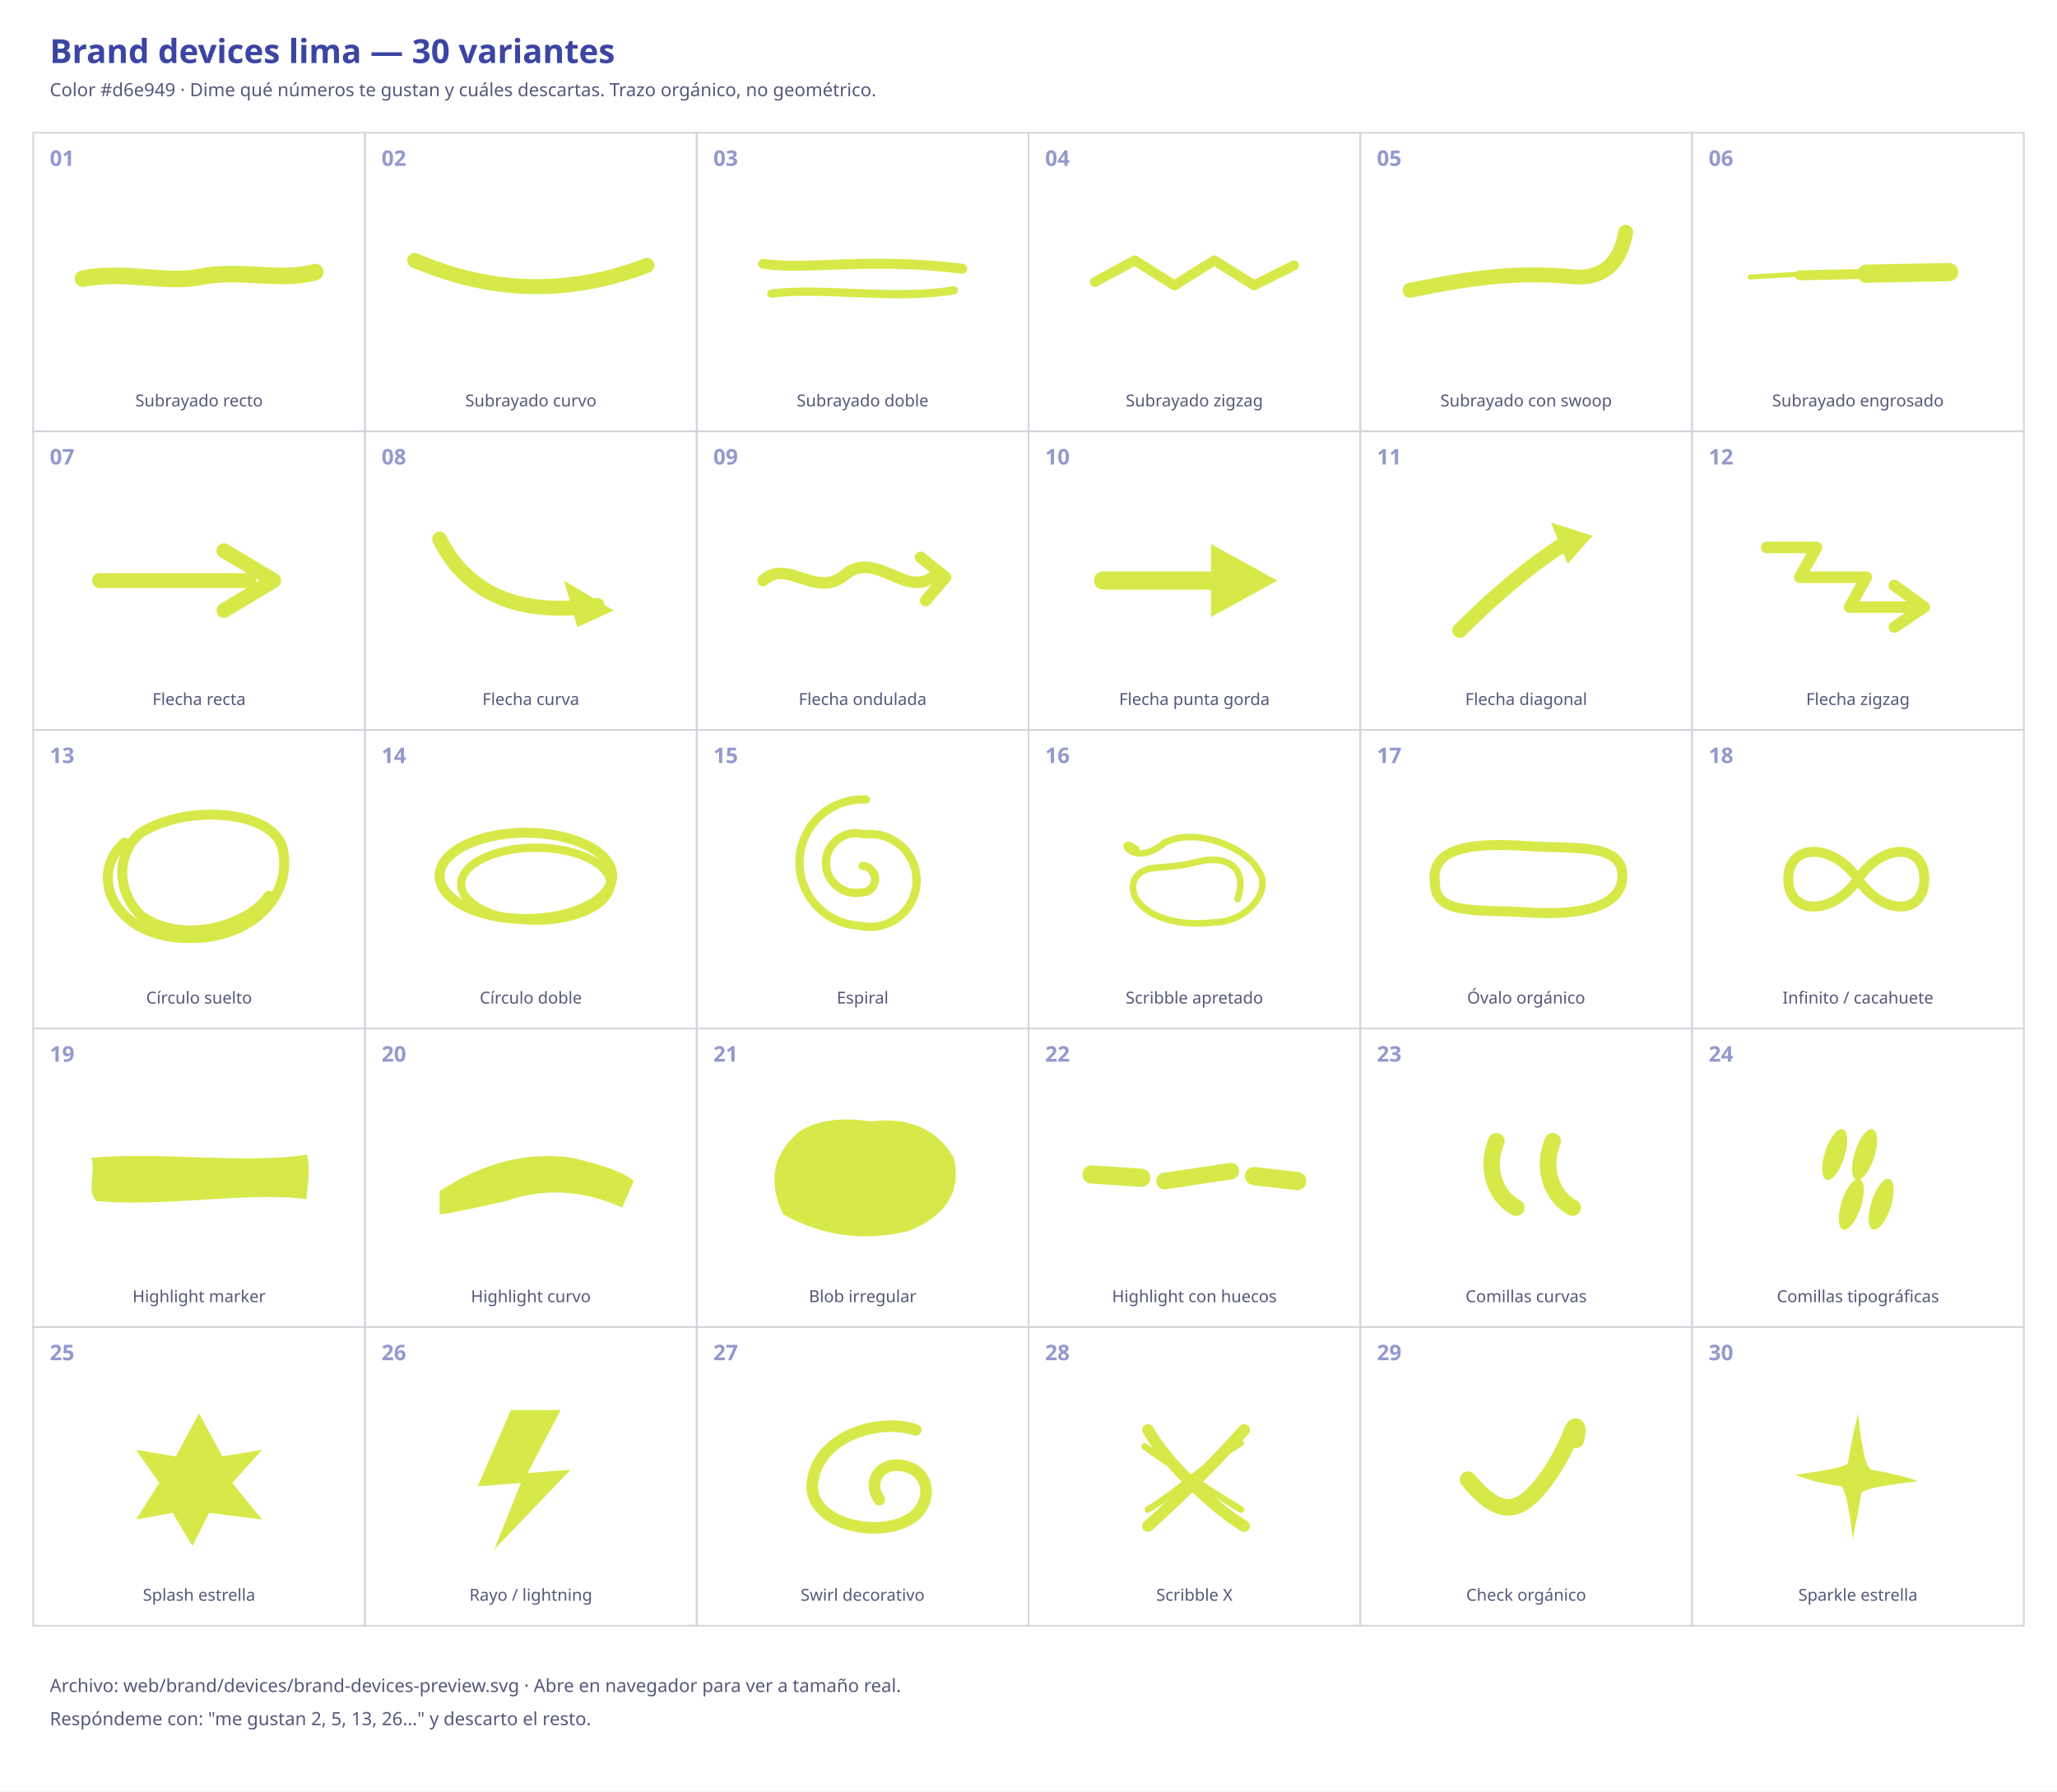
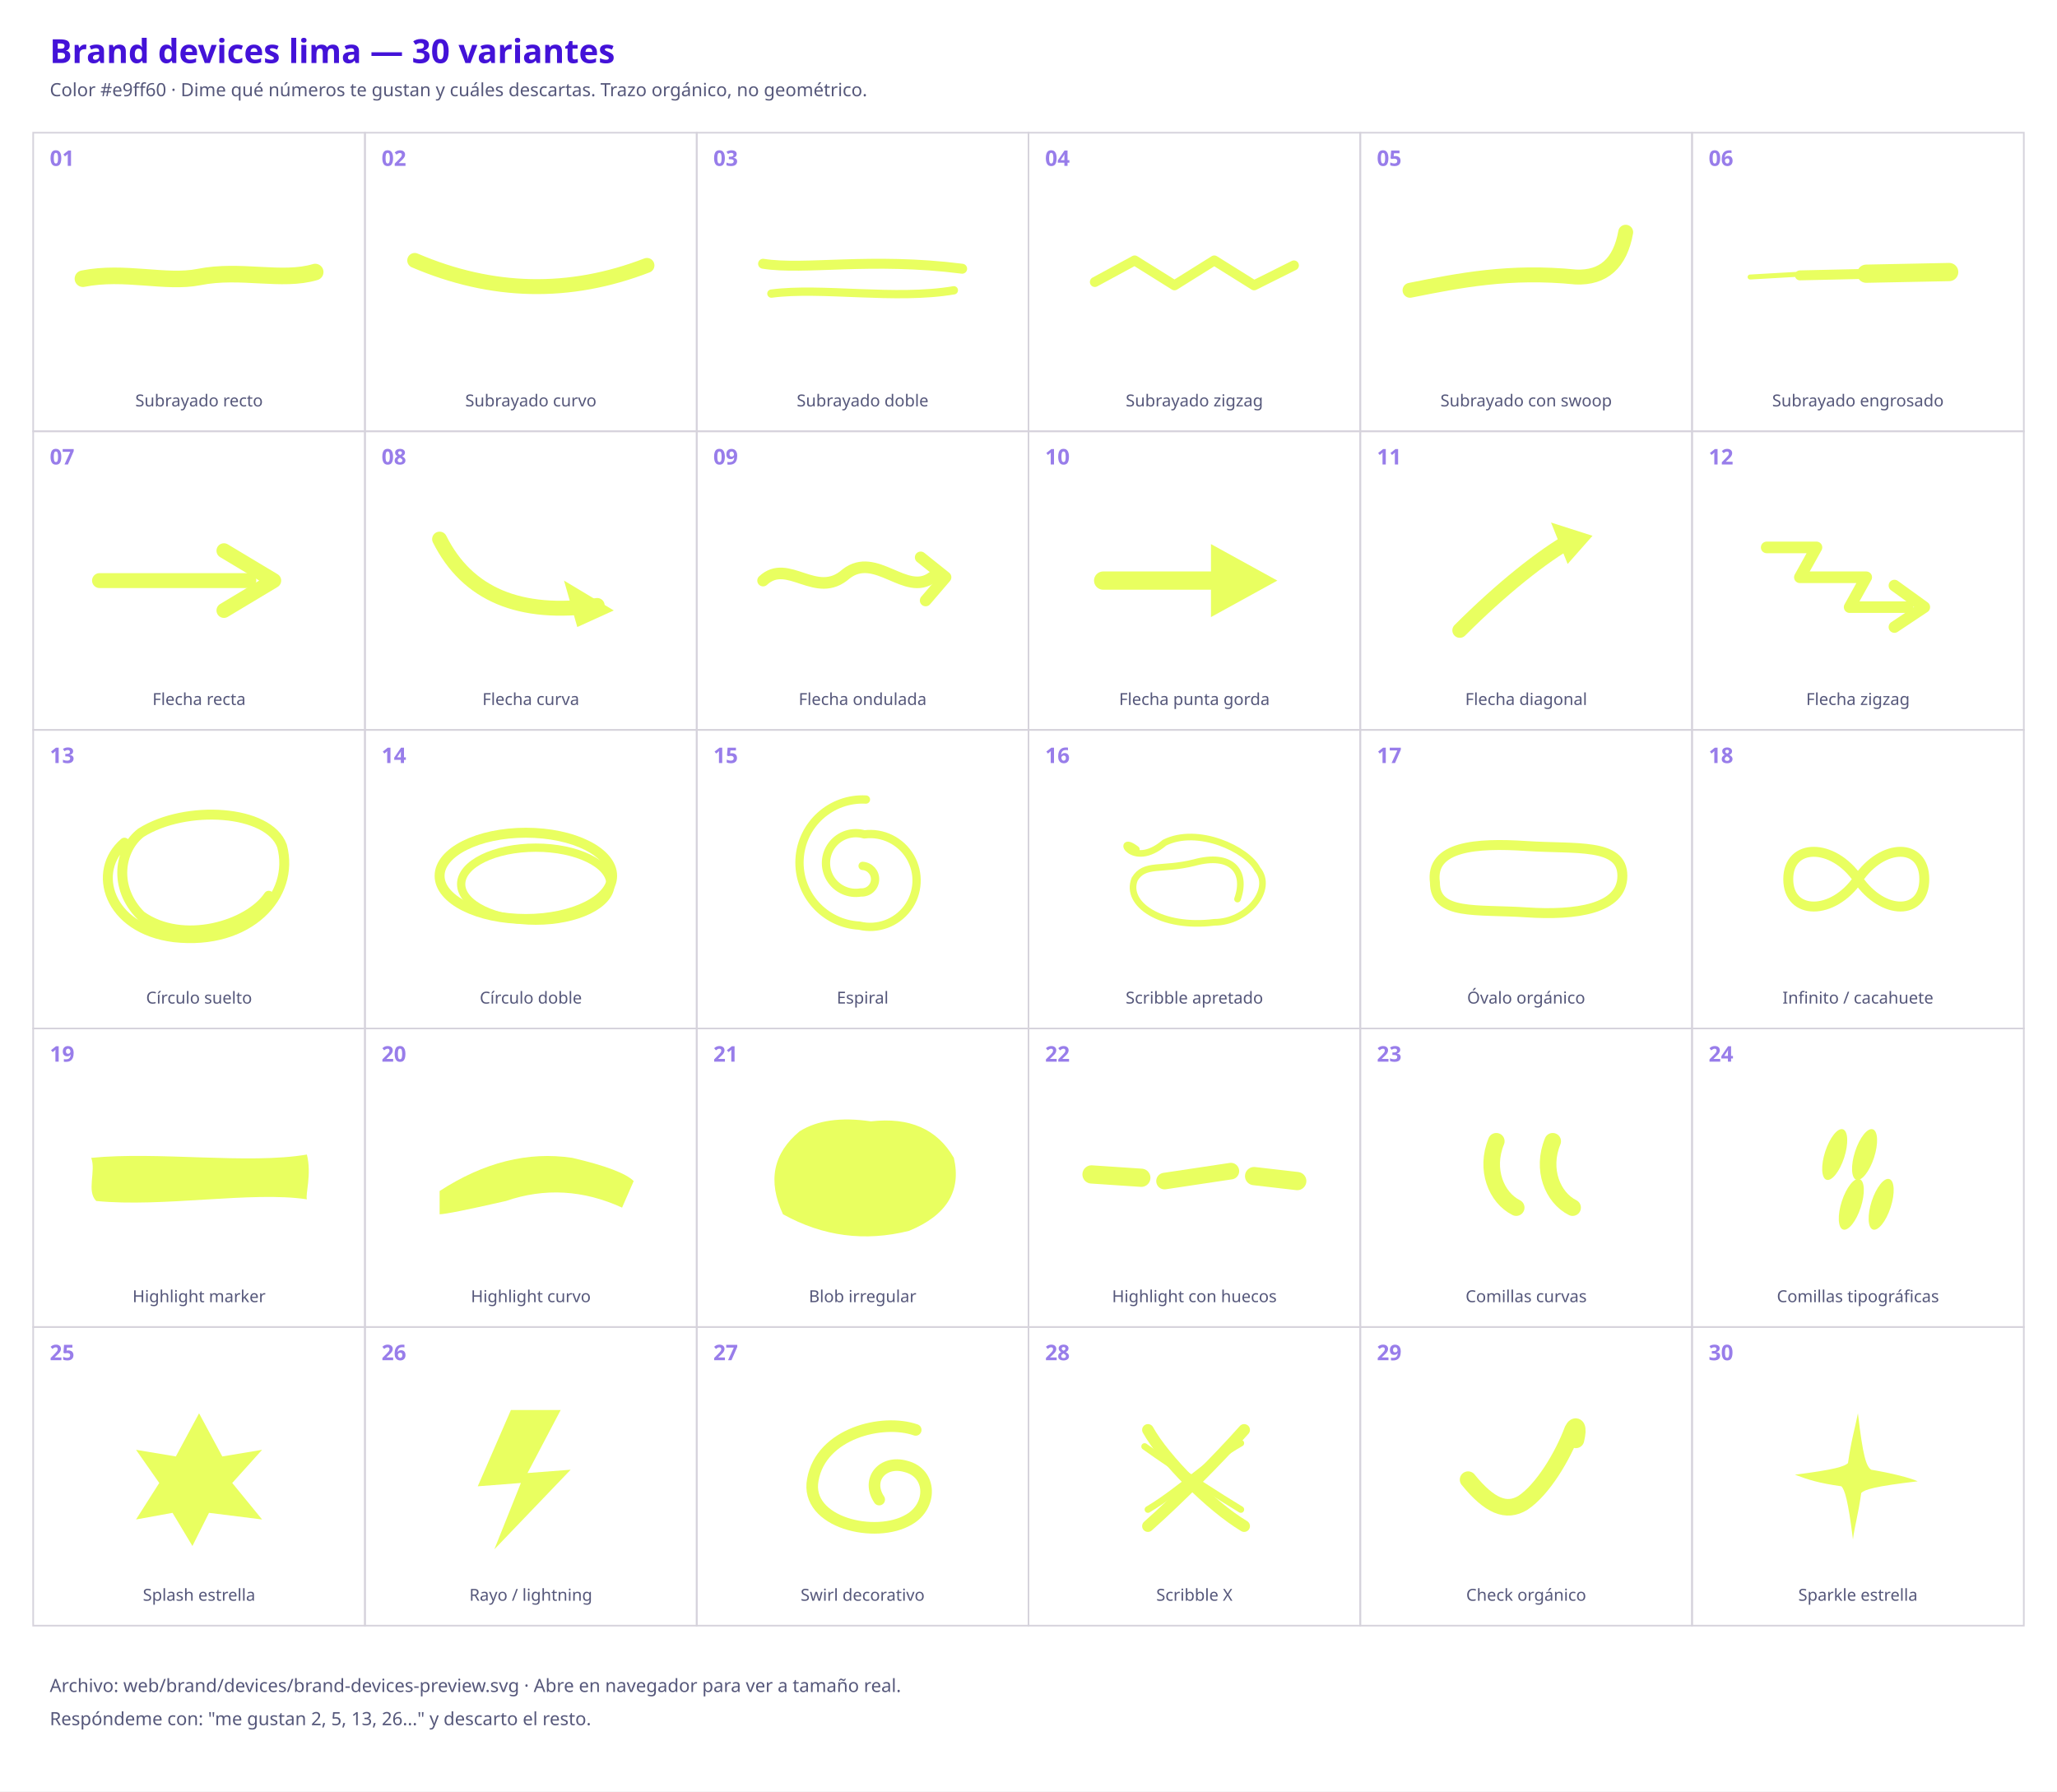
<svg xmlns="http://www.w3.org/2000/svg" viewBox="0 0 1240 1080" font-family="Poppins, sans-serif">
  <style>
-     .num   { font-size: 13px; font-weight: 800; fill: #3c45a3; opacity: 0.55; }
+     .num   { font-size: 13px; font-weight: 800; fill: #4312d8; opacity: 0.55; }
    .label { font-size: 10px; font-weight: 500; fill: #55577a; text-anchor: middle; }
-     .title { font-size: 20px; font-weight: 800; fill: #3c45a3; }
+     .title { font-size: 20px; font-weight: 800; fill: #4312d8; }
    .sub   { font-size: 11px; font-weight: 500; fill: #55577a; }
    .cell  { fill: none; stroke: #d6d3dc; stroke-width: 1; }
-     .stk   { fill: none; stroke: #d6e949; stroke-linecap: round; stroke-linejoin: round; }
-     .fil   { fill: #d6e949; stroke: none; }
+     .stk   { fill: none; stroke: #e9ff60; stroke-linecap: round; stroke-linejoin: round; }
+     .fil   { fill: #e9ff60; stroke: none; }
  </style>
  <rect width="1240" height="1080" fill="#ffffff" />
  <text class="title" x="30" y="38">Brand devices lima — 30 variantes</text>
-   <text class="sub" x="30" y="58">Color #d6e949 · Dime qué números te gustan y cuáles descartas. Trazo orgánico, no geométrico.</text>
+   <text class="sub" x="30" y="58">Color #e9ff60 · Dime qué números te gustan y cuáles descartas. Trazo orgánico, no geométrico.</text>
  <rect class="cell" x="20" y="80" width="200" height="180" />
  <text class="num" x="30" y="100">01</text>
  <g transform="translate(120,165)">
    <path class="stk" d="M-70,3 C-45,-2 -20,6 0,2 C25,-3 50,5 70,-1" stroke-width="10" />
  </g>
  <text class="label" x="120" y="245">Subrayado recto</text>
  <rect class="cell" x="220" y="80" width="200" height="180" />
  <text class="num" x="230" y="100">02</text>
  <g transform="translate(320,165)">
    <path class="stk" d="M-70,-8 Q0,22 70,-5" stroke-width="9" />
  </g>
  <text class="label" x="320" y="245">Subrayado curvo</text>
  <rect class="cell" x="420" y="80" width="200" height="180" />
  <text class="num" x="430" y="100">03</text>
  <g transform="translate(520,165)">
    <path class="stk" d="M-60,-6 C-35,-2 5,-10 60,-3" stroke-width="6" />
    <path class="stk" d="M-55,12 C-25,8 20,16 55,10" stroke-width="5" />
  </g>
  <text class="label" x="520" y="245">Subrayado doble</text>
  <rect class="cell" x="620" y="80" width="200" height="180" />
  <text class="num" x="630" y="100">04</text>
  <g transform="translate(720,165)">
    <path class="stk" d="M-60,5 L-36,-8 L-12,7 L12,-8 L36,7 L60,-5" stroke-width="6" />
  </g>
  <text class="label" x="720" y="245">Subrayado zigzag</text>
  <rect class="cell" x="820" y="80" width="200" height="180" />
  <text class="num" x="830" y="100">05</text>
  <g transform="translate(920,165)">
    <path class="stk" d="M-70,10 C-40,4 -10,-2 30,2 Q55,3 60,-25" stroke-width="9" />
  </g>
  <text class="label" x="920" y="245">Subrayado con swoop</text>
  <rect class="cell" x="1020" y="80" width="200" height="180" />
  <text class="num" x="1030" y="100">06</text>
  <g transform="translate(1120,165)">
    <path class="stk" d="M-65,2 L-30,0" stroke-width="3" />
    <path class="stk" d="M-35,1 L10,0" stroke-width="6" />
    <path class="stk" d="M5,0 L55,-1" stroke-width="11" />
  </g>
  <text class="label" x="1120" y="245">Subrayado engrosado</text>
  <rect class="cell" x="20" y="260" width="200" height="180" />
  <text class="num" x="30" y="280">07</text>
  <g transform="translate(120,350)">
    <path class="stk" d="M-60,0 L30,0" stroke-width="9" />
    <path class="stk" d="M15,-18 L45,0 L15,18" stroke-width="9" />
  </g>
  <text class="label" x="120" y="425">Flecha recta</text>
  <rect class="cell" x="220" y="260" width="200" height="180" />
  <text class="num" x="230" y="280">08</text>
  <g transform="translate(320,350)">
    <path class="stk" d="M-55,-25 Q-30,25 40,15" stroke-width="9" />
    <polygon class="fil" points="20,0 50,18 28,28" />
  </g>
  <text class="label" x="320" y="425">Flecha curva</text>
  <rect class="cell" x="420" y="260" width="200" height="180" />
  <text class="num" x="430" y="280">09</text>
  <g transform="translate(520,350)">
    <path class="stk" d="M-60,0 C-45,-14 -28,12 -10,-4 C8,-18 26,10 42,-2" stroke-width="7" />
    <path class="stk" d="M35,-14 L50,-2 L38,12" stroke-width="7" />
  </g>
  <text class="label" x="520" y="425">Flecha ondulada</text>
  <rect class="cell" x="620" y="260" width="200" height="180" />
  <text class="num" x="630" y="280">10</text>
  <g transform="translate(720,350)">
    <path class="stk" d="M-55,0 L15,0" stroke-width="11" />
    <polygon class="fil" points="10,-22 50,0 10,22" />
  </g>
  <text class="label" x="720" y="425">Flecha punta gorda</text>
  <rect class="cell" x="820" y="260" width="200" height="180" />
  <text class="num" x="830" y="280">11</text>
  <g transform="translate(920,350)">
    <path class="stk" d="M-40,30 C-15,5 10,-15 28,-25" stroke-width="9" />
    <polygon class="fil" points="15,-35 40,-27 25,-10" />
  </g>
  <text class="label" x="920" y="425">Flecha diagonal</text>
  <rect class="cell" x="1020" y="260" width="200" height="180" />
  <text class="num" x="1030" y="280">12</text>
  <g transform="translate(1120,350)">
    <path class="stk" d="M-55,-20 L-25,-20 L-35,-2 L5,-2 L-5,16 L30,16" stroke-width="7" />
    <path class="stk" d="M22,3 L40,16 L22,28" stroke-width="7" />
  </g>
  <text class="label" x="1120" y="425">Flecha zigzag</text>
  <rect class="cell" x="20" y="440" width="200" height="180" />
  <text class="num" x="30" y="460">13</text>
  <g transform="translate(120,530)">
    <path class="stk" d="M-45,-22 C-65,-5 -55,30 -15,35 C30,40 58,10 50,-20 C42,-42 -8,-45 -35,-28 C-48,-18 -52,5 -35,22 C-10,40 30,28 42,10" stroke-width="6" />
  </g>
  <text class="label" x="120" y="605">Círculo suelto</text>
  <rect class="cell" x="220" y="440" width="200" height="180" />
  <text class="num" x="230" y="460">14</text>
  <g transform="translate(320,530)">
    <ellipse class="stk" cx="-3" cy="-2" rx="52" ry="26" stroke-width="6" />
    <ellipse class="stk" cx="3" cy="3" rx="45" ry="22" stroke-width="5" />
  </g>
  <text class="label" x="320" y="605">Círculo doble</text>
  <rect class="cell" x="420" y="440" width="200" height="180" />
  <text class="num" x="430" y="460">15</text>
  <g transform="translate(520,530)">
    <path class="stk" d="M0,0 m0,-8 a8,8 0 1,1 -1,16 a18,18 0 1,1 2,-35 a28,28 0 1,1 -3,55 a38,38 0 1,1 4,-76" stroke-width="5" />
  </g>
  <text class="label" x="520" y="605">Espiral</text>
  <rect class="cell" x="620" y="440" width="200" height="180" />
  <text class="num" x="630" y="460">16</text>
  <g transform="translate(720,530)">
    <path class="stk" d="M-35,-18 C-48,-28 -38,-5 -18,-22 C2,-32 32,-18 38,-6 C48,6 32,26 12,26 C-20,30 -42,15 -36,0 C-30,-10 -20,-5 0,-10 C22,-16 32,-5 26,12" stroke-width="4" />
  </g>
  <text class="label" x="720" y="605">Scribble apretado</text>
  <rect class="cell" x="820" y="440" width="200" height="180" />
  <text class="num" x="830" y="460">17</text>
  <g transform="translate(920,530)">
    <path class="stk" d="M-55,2 C-58,-20 -30,-22 0,-20 C30,-18 58,-22 58,-2 C58,18 30,22 0,20 C-30,18 -55,22 -55,2 Z" stroke-width="6" />
  </g>
  <text class="label" x="920" y="605">Óvalo orgánico</text>
  <rect class="cell" x="1020" y="440" width="200" height="180" />
  <text class="num" x="1030" y="460">18</text>
  <g transform="translate(1120,530)">
    <path class="stk" d="M-42,0 C-42,-22 -15,-22 0,0 C15,22 40,22 40,0 C40,-22 15,-22 0,0 C-15,22 -42,22 -42,0 Z" stroke-width="6" />
  </g>
  <text class="label" x="1120" y="605">Infinito / cacahuete</text>
  <rect class="cell" x="20" y="620" width="200" height="180" />
  <text class="num" x="30" y="640">19</text>
  <g transform="translate(120,710)">
    <path class="fil" d="M-65,-12 C-25,-16 30,-8 65,-14 C68,-2 64,10 65,13 C32,8 -22,18 -62,14 C-68,8 -62,-4 -65,-12 Z" />
  </g>
  <text class="label" x="120" y="785">Highlight marker</text>
  <rect class="cell" x="220" y="620" width="200" height="180" />
  <text class="num" x="230" y="640">20</text>
  <g transform="translate(320,710)">
    <path class="fil" d="M-55,8 Q-15,-18 25,-12 Q55,-5 62,2 L55,18 Q20,2 -15,14 Q-50,22 -55,22 Z" />
  </g>
  <text class="label" x="320" y="785">Highlight curvo</text>
  <rect class="cell" x="420" y="620" width="200" height="180" />
  <text class="num" x="430" y="640">21</text>
  <g transform="translate(520,710)">
    <path class="fil" d="M-38,-28 Q-62,-8 -48,22 Q-12,42 28,32 Q62,18 55,-12 Q40,-38 5,-34 Q-22,-38 -38,-28 Z" />
  </g>
  <text class="label" x="520" y="785">Blob irregular</text>
  <rect class="cell" x="620" y="620" width="200" height="180" />
  <text class="num" x="630" y="640">22</text>
  <g transform="translate(720,710)">
    <path class="stk" d="M-62,-2 L-32,0" stroke-width="11" />
    <path class="stk" d="M-18,2 L22,-4" stroke-width="10" />
    <path class="stk" d="M36,-1 L62,2" stroke-width="11" />
  </g>
  <text class="label" x="720" y="785">Highlight con huecos</text>
  <rect class="cell" x="820" y="620" width="200" height="180" />
  <text class="num" x="830" y="640">23</text>
  <g transform="translate(920,710)">
    <path class="stk" d="M-18,-22 C-25,-5 -18,12 -6,18" stroke-width="10" />
    <path class="stk" d="M16,-22 C9,-5 16,12 28,18" stroke-width="10" />
  </g>
  <text class="label" x="920" y="785">Comillas curvas</text>
  <rect class="cell" x="1020" y="620" width="200" height="180" />
  <text class="num" x="1030" y="640">24</text>
  <g transform="translate(1120,710)">
    <ellipse class="fil" cx="-14" cy="-14" rx="6" ry="16" transform="rotate(18 -14 -14)" />
    <ellipse class="fil" cx="4" cy="-14" rx="6" ry="16" transform="rotate(18 4 -14)" />
    <ellipse class="fil" cx="-4" cy="16" rx="6" ry="16" transform="rotate(18 -4 16)" />
    <ellipse class="fil" cx="14" cy="16" rx="6" ry="16" transform="rotate(18 14 16)" />
  </g>
  <text class="label" x="1120" y="785">Comillas tipográficas</text>
  <rect class="cell" x="20" y="800" width="200" height="180" />
  <text class="num" x="30" y="820">25</text>
  <g transform="translate(120,890)">
    <path class="fil" d="M0,-38 L14,-12 L38,-16 L20,4 L38,26 L6,22 L-4,42 L-16,22 L-38,26 L-24,4 L-38,-16 L-14,-12 Z" />
  </g>
  <text class="label" x="120" y="965">Splash estrella</text>
  <rect class="cell" x="220" y="800" width="200" height="180" />
  <text class="num" x="230" y="820">26</text>
  <g transform="translate(320,890)">
    <path class="fil" d="M-12,-40 L-32,6 L-6,4 L-22,44 L24,-4 L-2,-2 L18,-40 Z" />
  </g>
  <text class="label" x="320" y="965">Rayo / lightning</text>
  <rect class="cell" x="420" y="800" width="200" height="180" />
  <text class="num" x="430" y="820">27</text>
  <g transform="translate(520,890)">
    <path class="stk" d="M32,-28 C12,-35 -25,-26 -30,2 C-35,28 8,38 28,26 C42,18 42,-2 26,-6 C12,-10 2,2 10,14" stroke-width="7" />
  </g>
  <text class="label" x="520" y="965">Swirl decorativo</text>
  <rect class="cell" x="620" y="800" width="200" height="180" />
  <text class="num" x="630" y="820">28</text>
  <g transform="translate(720,890)">
    <path class="stk" d="M-28,-28 C-18,-10 10,18 30,30" stroke-width="7" />
    <path class="stk" d="M-30,-18 C-12,-5 18,14 28,20" stroke-width="4" />
    <path class="stk" d="M-28,30 C-10,14 14,-10 30,-28" stroke-width="7" />
    <path class="stk" d="M-28,20 C-8,8 10,-10 28,-20" stroke-width="4" />
  </g>
  <text class="label" x="720" y="965">Scribble X</text>
  <rect class="cell" x="820" y="800" width="200" height="180" />
  <text class="num" x="830" y="820">29</text>
  <g transform="translate(920,890)">
    <path class="stk" d="M-35,2 C-22,18 -12,22 -2,16 C10,8 22,-12 28,-28 C30,-32 32,-30 30,-22" stroke-width="10" />
  </g>
  <text class="label" x="920" y="965">Check orgánico</text>
  <rect class="cell" x="1020" y="800" width="200" height="180" />
  <text class="num" x="1030" y="820">30</text>
  <g transform="translate(1120,890)">
    <path class="fil" d="M0,-38 C3,-12 5,-6 8,-4 C20,-2 32,1 36,3 C10,6 4,8 2,10 C0,24 -2,30 -3,38 C-6,14 -8,8 -10,6 C-24,4 -30,2 -38,-1 C-14,-4 -8,-6 -6,-8 C-4,-22 -2,-28 0,-38 Z" />
  </g>
  <text class="label" x="1120" y="965">Sparkle estrella</text>
  <text class="sub" x="30" y="1020">Archivo: web/brand/devices/brand-devices-preview.svg · Abre en navegador para ver a tamaño real.</text>
  <text class="sub" x="30" y="1040">Respóndeme con: "me gustan 2, 5, 13, 26..." y descarto el resto.</text>
</svg>
